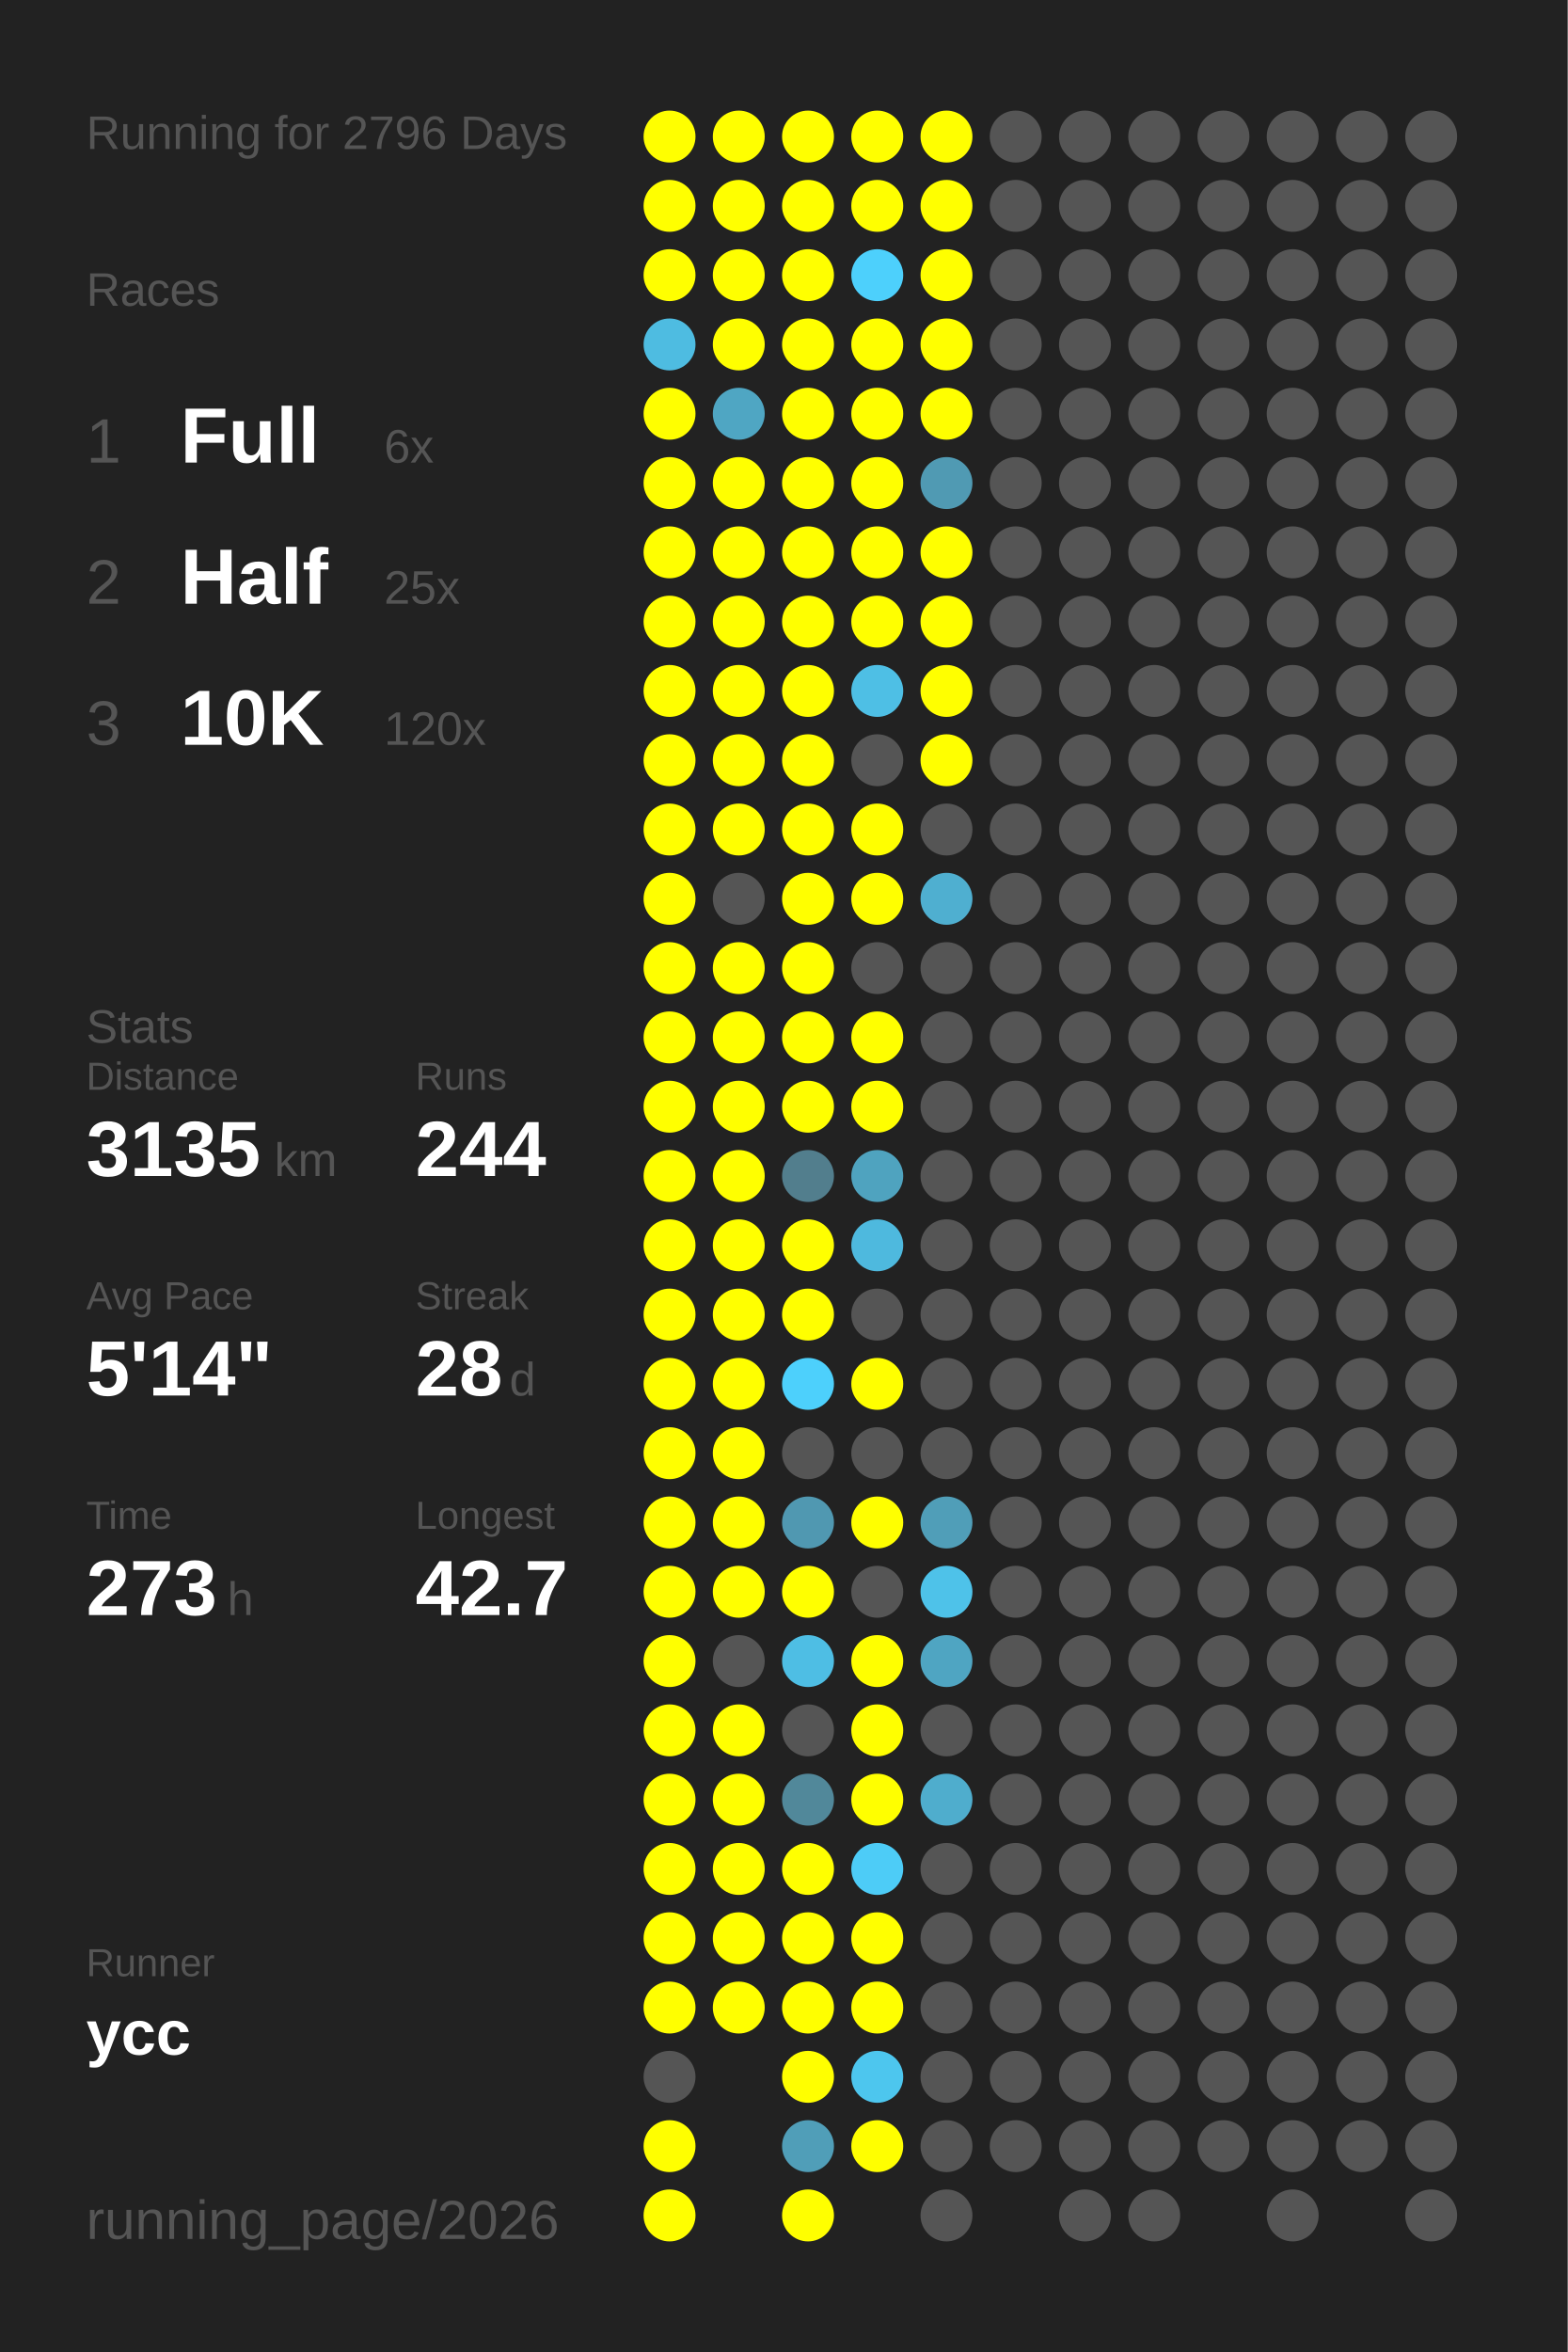
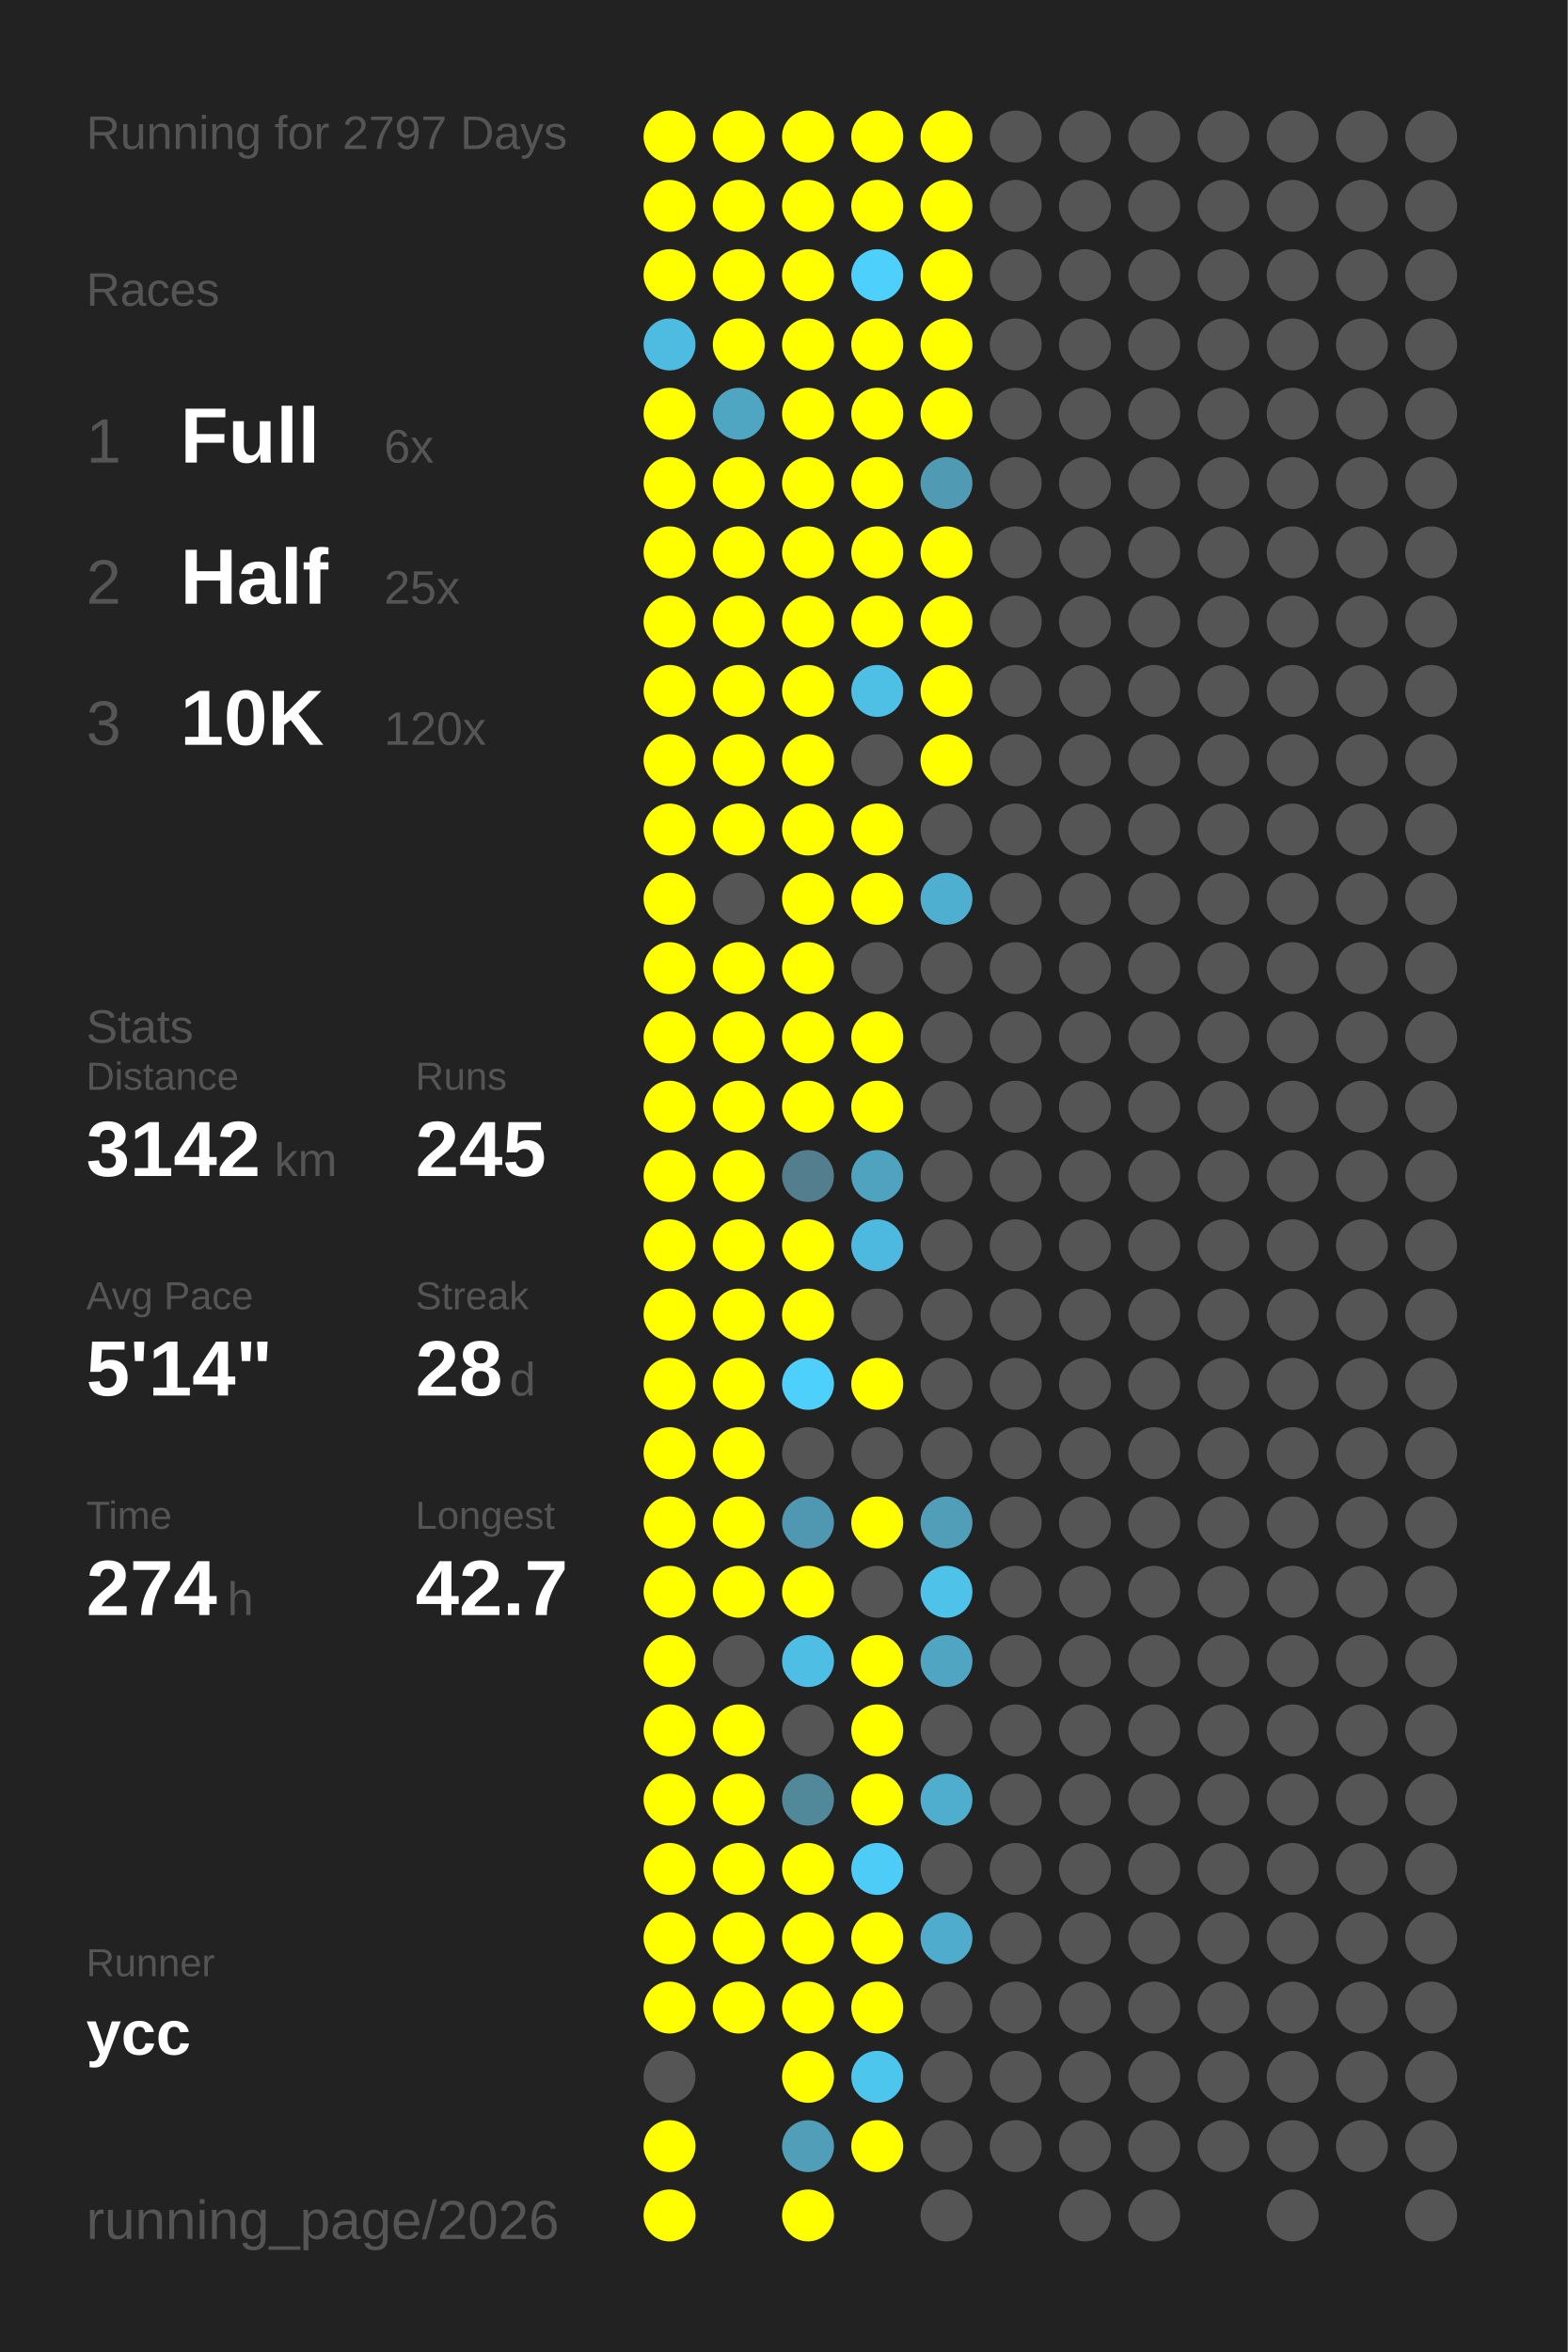
<svg xmlns="http://www.w3.org/2000/svg" baseProfile="full" height="300mm" version="1.1" viewBox="0,0,200,300" width="200mm">
  <defs />
  <rect fill="#222222" height="300" width="200" x="0" y="0" />
-   <text fill="#555555" style="font-size:6px; font-family:Arial;" x="11" y="19">Running for 2796 Days</text>
+   <text fill="#555555" style="font-size:6px; font-family:Arial;" x="11" y="19">Running for 2797 Days</text>
  <text fill="#555555" style="font-size:6px; font-family:Arial;" x="11" y="39">Races</text>
  <text fill="#555555" style="font-size:8px; font-family:Arial;" x="11" y="59">1</text>
  <text fill="#FFFFFF" style="font-size:10px; font-family:Arial; font-weight:bold;" x="23" y="59">Full</text>
  <text fill="#555555" style="font-size:6px; font-family:Arial;" x="49" y="59">6x</text>
  <text fill="#555555" style="font-size:8px; font-family:Arial;" x="11" y="77">2</text>
  <text fill="#FFFFFF" style="font-size:10px; font-family:Arial; font-weight:bold;" x="23" y="77">Half</text>
  <text fill="#555555" style="font-size:6px; font-family:Arial;" x="49" y="77">25x</text>
  <text fill="#555555" style="font-size:8px; font-family:Arial;" x="11" y="95">3</text>
  <text fill="#FFFFFF" style="font-size:10px; font-family:Arial; font-weight:bold;" x="23" y="95">10K</text>
  <text fill="#555555" style="font-size:6px; font-family:Arial;" x="49" y="95">120x</text>
  <text fill="#555555" style="font-size:6px; font-family:Arial;" x="11" y="133">Stats</text>
  <text fill="#555555" style="font-size:5px; font-family:Arial;" x="11" y="139">Distance</text>
-   <text fill="#FFFFFF" style="font-size:10px; font-family:Arial; font-weight:bold;" x="11" y="150">3135</text>
+   <text fill="#FFFFFF" style="font-size:10px; font-family:Arial; font-weight:bold;" x="11" y="150">3142</text>
  <text fill="#555555" style="font-size:6px; font-family:Arial;" x="35" y="150">km</text>
  <text fill="#555555" style="font-size:5px; font-family:Arial;" x="53" y="139">Runs</text>
-   <text fill="#FFFFFF" style="font-size:10px; font-family:Arial; font-weight:bold;" x="53" y="150">244</text>
+   <text fill="#FFFFFF" style="font-size:10px; font-family:Arial; font-weight:bold;" x="53" y="150">245</text>
  <text fill="#555555" style="font-size:5px; font-family:Arial;" x="11" y="167">Avg Pace</text>
  <text fill="#FFFFFF" style="font-size:10px; font-family:Arial; font-weight:bold;" x="11" y="178">5'14"</text>
  <text fill="#555555" style="font-size:5px; font-family:Arial;" x="53" y="167">Streak</text>
  <text fill="#FFFFFF" style="font-size:10px; font-family:Arial; font-weight:bold;" x="53" y="178">28</text>
  <text fill="#555555" style="font-size:6px; font-family:Arial;" x="65" y="178">d</text>
  <text fill="#555555" style="font-size:5px; font-family:Arial;" x="11" y="195">Time</text>
-   <text fill="#FFFFFF" style="font-size:10px; font-family:Arial; font-weight:bold;" x="11" y="206">273</text>
+   <text fill="#FFFFFF" style="font-size:10px; font-family:Arial; font-weight:bold;" x="11" y="206">274</text>
  <text fill="#555555" style="font-size:6px; font-family:Arial;" x="29" y="206">h</text>
  <text fill="#555555" style="font-size:5px; font-family:Arial;" x="53" y="195">Longest</text>
  <text fill="#FFFFFF" style="font-size:10px; font-family:Arial; font-weight:bold;" x="53" y="206">42.7</text>
  <text fill="#555555" style="font-size:5px; font-family:Arial;" x="11" y="252.065">Runner</text>
  <text fill="#FFFFFF" style="font-size:8px; font-family:Arial; font-weight:bold;" x="11" y="262.065">ycc</text>
  <text fill="#555555" style="font-size:7px; font-family:Arial;" x="11" y="285.581">running_page/2026</text>
  <circle cx="85.417" cy="17.419" fill="#FFFF00" r="3.312" />
  <circle cx="85.417" cy="26.258" fill="#FFFF00" r="3.312" />
  <circle cx="85.417" cy="35.097" fill="#FFFF00" r="3.312" />
  <circle cx="85.417" cy="43.935" fill="#4ebce1" r="3.312" />
  <circle cx="85.417" cy="52.774" fill="#FFFF00" r="3.312" />
  <circle cx="85.417" cy="61.613" fill="#FFFF00" r="3.312" />
  <circle cx="85.417" cy="70.452" fill="#FFFF00" r="3.312" />
  <circle cx="85.417" cy="79.29" fill="#FFFF00" r="3.312" />
  <circle cx="85.417" cy="88.129" fill="#FFFF00" r="3.312" />
  <circle cx="85.417" cy="96.968" fill="#FFFF00" r="3.312" />
  <circle cx="85.417" cy="105.806" fill="#FFFF00" r="3.312" />
  <circle cx="85.417" cy="114.645" fill="#FFFF00" r="3.312" />
  <circle cx="85.417" cy="123.484" fill="#FFFF00" r="3.312" />
  <circle cx="85.417" cy="132.323" fill="#FFFF00" r="3.312" />
  <circle cx="85.417" cy="141.161" fill="#FFFF00" r="3.312" />
  <circle cx="85.417" cy="150" fill="#FFFF00" r="3.312" />
  <circle cx="85.417" cy="158.839" fill="#FFFF00" r="3.312" />
  <circle cx="85.417" cy="167.677" fill="#FFFF00" r="3.312" />
  <circle cx="85.417" cy="176.516" fill="#FFFF00" r="3.312" />
  <circle cx="85.417" cy="185.355" fill="#FFFF00" r="3.312" />
  <circle cx="85.417" cy="194.194" fill="#FFFF00" r="3.312" />
  <circle cx="85.417" cy="203.032" fill="#FFFF00" r="3.312" />
  <circle cx="85.417" cy="211.871" fill="#FFFF00" r="3.312" />
  <circle cx="85.417" cy="220.71" fill="#FFFF00" r="3.312" />
  <circle cx="85.417" cy="229.548" fill="#FFFF00" r="3.312" />
  <circle cx="85.417" cy="238.387" fill="#FFFF00" r="3.312" />
  <circle cx="85.417" cy="247.226" fill="#FFFF00" r="3.312" />
  <circle cx="85.417" cy="256.065" fill="#FFFF00" r="3.312" />
  <circle cx="85.417" cy="264.903" fill="#555555" r="3.312" />
  <circle cx="85.417" cy="273.742" fill="#FFFF00" r="3.312" />
  <circle cx="85.417" cy="282.581" fill="#FFFF00" r="3.312" />
  <circle cx="94.25" cy="17.419" fill="#FFFF00" r="3.312" />
  <circle cx="94.25" cy="26.258" fill="#FFFF00" r="3.312" />
  <circle cx="94.25" cy="35.097" fill="#FFFF00" r="3.312" />
  <circle cx="94.25" cy="43.935" fill="#FFFF00" r="3.312" />
  <circle cx="94.25" cy="52.774" fill="#4fa6c3" r="3.312" />
  <circle cx="94.25" cy="61.613" fill="#FFFF00" r="3.312" />
  <circle cx="94.25" cy="70.452" fill="#FFFF00" r="3.312" />
  <circle cx="94.25" cy="79.29" fill="#FFFF00" r="3.312" />
  <circle cx="94.25" cy="88.129" fill="#FFFF00" r="3.312" />
  <circle cx="94.25" cy="96.968" fill="#FFFF00" r="3.312" />
  <circle cx="94.25" cy="105.806" fill="#FFFF00" r="3.312" />
  <circle cx="94.25" cy="114.645" fill="#555555" r="3.312" />
  <circle cx="94.25" cy="123.484" fill="#FFFF00" r="3.312" />
  <circle cx="94.25" cy="132.323" fill="#FFFF00" r="3.312" />
  <circle cx="94.25" cy="141.161" fill="#FFFF00" r="3.312" />
  <circle cx="94.25" cy="150" fill="#FFFF00" r="3.312" />
  <circle cx="94.25" cy="158.839" fill="#FFFF00" r="3.312" />
  <circle cx="94.25" cy="167.677" fill="#FFFF00" r="3.312" />
  <circle cx="94.25" cy="176.516" fill="#FFFF00" r="3.312" />
  <circle cx="94.25" cy="185.355" fill="#FFFF00" r="3.312" />
  <circle cx="94.25" cy="194.194" fill="#FFFF00" r="3.312" />
  <circle cx="94.25" cy="203.032" fill="#FFFF00" r="3.312" />
  <circle cx="94.25" cy="211.871" fill="#555555" r="3.312" />
  <circle cx="94.25" cy="220.71" fill="#FFFF00" r="3.312" />
  <circle cx="94.25" cy="229.548" fill="#FFFF00" r="3.312" />
  <circle cx="94.25" cy="238.387" fill="#FFFF00" r="3.312" />
  <circle cx="94.25" cy="247.226" fill="#FFFF00" r="3.312" />
  <circle cx="94.25" cy="256.065" fill="#FFFF00" r="3.312" />
  <circle cx="103.083" cy="17.419" fill="#FFFF00" r="3.312" />
  <circle cx="103.083" cy="26.258" fill="#FFFF00" r="3.312" />
  <circle cx="103.083" cy="35.097" fill="#FFFF00" r="3.312" />
  <circle cx="103.083" cy="43.935" fill="#FFFF00" r="3.312" />
  <circle cx="103.083" cy="52.774" fill="#FFFF00" r="3.312" />
  <circle cx="103.083" cy="61.613" fill="#FFFF00" r="3.312" />
  <circle cx="103.083" cy="70.452" fill="#FFFF00" r="3.312" />
  <circle cx="103.083" cy="79.29" fill="#FFFF00" r="3.312" />
  <circle cx="103.083" cy="88.129" fill="#FFFF00" r="3.312" />
  <circle cx="103.083" cy="96.968" fill="#FFFF00" r="3.312" />
  <circle cx="103.083" cy="105.806" fill="#FFFF00" r="3.312" />
  <circle cx="103.083" cy="114.645" fill="#FFFF00" r="3.312" />
  <circle cx="103.083" cy="123.484" fill="#FFFF00" r="3.312" />
  <circle cx="103.083" cy="132.323" fill="#FFFF00" r="3.312" />
  <circle cx="103.083" cy="141.161" fill="#FFFF00" r="3.312" />
  <circle cx="103.083" cy="150" fill="#527e8d" r="3.312" />
  <circle cx="103.083" cy="158.839" fill="#FFFF00" r="3.312" />
  <circle cx="103.083" cy="167.677" fill="#FFFF00" r="3.312" />
  <circle cx="103.083" cy="176.516" fill="#4dd0fc" r="3.312" />
  <circle cx="103.083" cy="185.355" fill="#555555" r="3.312" />
  <circle cx="103.083" cy="194.194" fill="#5098b1" r="3.312" />
  <circle cx="103.083" cy="203.032" fill="#FFFF00" r="3.312" />
  <circle cx="103.083" cy="211.871" fill="#4ebee4" r="3.312" />
  <circle cx="103.083" cy="220.71" fill="#555555" r="3.312" />
  <circle cx="103.083" cy="229.548" fill="#51889a" r="3.312" />
  <circle cx="103.083" cy="238.387" fill="#FFFF00" r="3.312" />
  <circle cx="103.083" cy="247.226" fill="#FFFF00" r="3.312" />
  <circle cx="103.083" cy="256.065" fill="#FFFF00" r="3.312" />
  <circle cx="103.083" cy="264.903" fill="#FFFF00" r="3.312" />
  <circle cx="103.083" cy="273.742" fill="#509eb8" r="3.312" />
  <circle cx="103.083" cy="282.581" fill="#FFFF00" r="3.312" />
  <circle cx="111.917" cy="17.419" fill="#FFFF00" r="3.312" />
  <circle cx="111.917" cy="26.258" fill="#FFFF00" r="3.312" />
  <circle cx="111.917" cy="35.097" fill="#4dd0fc" r="3.312" />
  <circle cx="111.917" cy="43.935" fill="#FFFF00" r="3.312" />
  <circle cx="111.917" cy="52.774" fill="#FFFF00" r="3.312" />
  <circle cx="111.917" cy="61.613" fill="#FFFF00" r="3.312" />
  <circle cx="111.917" cy="70.452" fill="#FFFF00" r="3.312" />
  <circle cx="111.917" cy="79.29" fill="#FFFF00" r="3.312" />
  <circle cx="111.917" cy="88.129" fill="#4ebfe5" r="3.312" />
  <circle cx="111.917" cy="96.968" fill="#555555" r="3.312" />
  <circle cx="111.917" cy="105.806" fill="#FFFF00" r="3.312" />
  <circle cx="111.917" cy="114.645" fill="#FFFF00" r="3.312" />
  <circle cx="111.917" cy="123.484" fill="#555555" r="3.312" />
  <circle cx="111.917" cy="132.323" fill="#FFFF00" r="3.312" />
  <circle cx="111.917" cy="141.161" fill="#FFFF00" r="3.312" />
  <circle cx="111.917" cy="150" fill="#4fa3bf" r="3.312" />
  <circle cx="111.917" cy="158.839" fill="#4eb9de" r="3.312" />
  <circle cx="111.917" cy="167.677" fill="#555555" r="3.312" />
  <circle cx="111.917" cy="176.516" fill="#FFFF00" r="3.312" />
  <circle cx="111.917" cy="185.355" fill="#555555" r="3.312" />
  <circle cx="111.917" cy="194.194" fill="#FFFF00" r="3.312" />
  <circle cx="111.917" cy="203.032" fill="#555555" r="3.312" />
  <circle cx="111.917" cy="211.871" fill="#FFFF00" r="3.312" />
  <circle cx="111.917" cy="220.71" fill="#FFFF00" r="3.312" />
  <circle cx="111.917" cy="229.548" fill="#FFFF00" r="3.312" />
  <circle cx="111.917" cy="238.387" fill="#4dccf7" r="3.312" />
  <circle cx="111.917" cy="247.226" fill="#FFFF00" r="3.312" />
  <circle cx="111.917" cy="256.065" fill="#FFFF00" r="3.312" />
  <circle cx="111.917" cy="264.903" fill="#4dc6ee" r="3.312" />
  <circle cx="111.917" cy="273.742" fill="#FFFF00" r="3.312" />
  <circle cx="120.75" cy="17.419" fill="#FFFF00" r="3.312" />
  <circle cx="120.75" cy="26.258" fill="#FFFF00" r="3.312" />
  <circle cx="120.75" cy="35.097" fill="#FFFF00" r="3.312" />
  <circle cx="120.75" cy="43.935" fill="#FFFF00" r="3.312" />
  <circle cx="120.75" cy="52.774" fill="#FFFF00" r="3.312" />
  <circle cx="120.75" cy="61.613" fill="#509ab3" r="3.312" />
  <circle cx="120.75" cy="70.452" fill="#FFFF00" r="3.312" />
  <circle cx="120.75" cy="79.29" fill="#FFFF00" r="3.312" />
  <circle cx="120.75" cy="88.129" fill="#FFFF00" r="3.312" />
  <circle cx="120.75" cy="96.968" fill="#FFFF00" r="3.312" />
  <circle cx="120.75" cy="105.806" fill="#555555" r="3.312" />
  <circle cx="120.75" cy="114.645" fill="#4fafd0" r="3.312" />
  <circle cx="120.75" cy="123.484" fill="#555555" r="3.312" />
  <circle cx="120.75" cy="132.323" fill="#555555" r="3.312" />
  <circle cx="120.75" cy="141.161" fill="#555555" r="3.312" />
  <circle cx="120.75" cy="150" fill="#555555" r="3.312" />
  <circle cx="120.75" cy="158.839" fill="#555555" r="3.312" />
  <circle cx="120.75" cy="167.677" fill="#555555" r="3.312" />
  <circle cx="120.75" cy="176.516" fill="#555555" r="3.312" />
  <circle cx="120.75" cy="185.355" fill="#555555" r="3.312" />
  <circle cx="120.75" cy="194.194" fill="#509eb8" r="3.312" />
  <circle cx="120.75" cy="203.032" fill="#4ec2e9" r="3.312" />
  <circle cx="120.75" cy="211.871" fill="#4fa5c2" r="3.312" />
  <circle cx="120.75" cy="220.71" fill="#555555" r="3.312" />
  <circle cx="120.75" cy="229.548" fill="#4fadcd" r="3.312" />
  <circle cx="120.75" cy="238.387" fill="#555555" r="3.312" />
-   <circle cx="120.75" cy="247.226" fill="#555555" r="3.312" />
+   <circle cx="120.75" cy="247.226" fill="#4faccc" r="3.312" />
  <circle cx="120.75" cy="256.065" fill="#555555" r="3.312" />
  <circle cx="120.75" cy="264.903" fill="#555555" r="3.312" />
  <circle cx="120.75" cy="273.742" fill="#555555" r="3.312" />
  <circle cx="120.75" cy="282.581" fill="#555555" r="3.312" />
  <circle cx="129.583" cy="17.419" fill="#555555" r="3.312" />
  <circle cx="129.583" cy="26.258" fill="#555555" r="3.312" />
  <circle cx="129.583" cy="35.097" fill="#555555" r="3.312" />
  <circle cx="129.583" cy="43.935" fill="#555555" r="3.312" />
  <circle cx="129.583" cy="52.774" fill="#555555" r="3.312" />
  <circle cx="129.583" cy="61.613" fill="#555555" r="3.312" />
  <circle cx="129.583" cy="70.452" fill="#555555" r="3.312" />
  <circle cx="129.583" cy="79.29" fill="#555555" r="3.312" />
  <circle cx="129.583" cy="88.129" fill="#555555" r="3.312" />
  <circle cx="129.583" cy="96.968" fill="#555555" r="3.312" />
  <circle cx="129.583" cy="105.806" fill="#555555" r="3.312" />
  <circle cx="129.583" cy="114.645" fill="#555555" r="3.312" />
  <circle cx="129.583" cy="123.484" fill="#555555" r="3.312" />
  <circle cx="129.583" cy="132.323" fill="#555555" r="3.312" />
  <circle cx="129.583" cy="141.161" fill="#555555" r="3.312" />
  <circle cx="129.583" cy="150" fill="#555555" r="3.312" />
  <circle cx="129.583" cy="158.839" fill="#555555" r="3.312" />
  <circle cx="129.583" cy="167.677" fill="#555555" r="3.312" />
  <circle cx="129.583" cy="176.516" fill="#555555" r="3.312" />
  <circle cx="129.583" cy="185.355" fill="#555555" r="3.312" />
  <circle cx="129.583" cy="194.194" fill="#555555" r="3.312" />
  <circle cx="129.583" cy="203.032" fill="#555555" r="3.312" />
  <circle cx="129.583" cy="211.871" fill="#555555" r="3.312" />
  <circle cx="129.583" cy="220.71" fill="#555555" r="3.312" />
  <circle cx="129.583" cy="229.548" fill="#555555" r="3.312" />
  <circle cx="129.583" cy="238.387" fill="#555555" r="3.312" />
  <circle cx="129.583" cy="247.226" fill="#555555" r="3.312" />
  <circle cx="129.583" cy="256.065" fill="#555555" r="3.312" />
  <circle cx="129.583" cy="264.903" fill="#555555" r="3.312" />
  <circle cx="129.583" cy="273.742" fill="#555555" r="3.312" />
  <circle cx="138.417" cy="17.419" fill="#555555" r="3.312" />
  <circle cx="138.417" cy="26.258" fill="#555555" r="3.312" />
  <circle cx="138.417" cy="35.097" fill="#555555" r="3.312" />
  <circle cx="138.417" cy="43.935" fill="#555555" r="3.312" />
  <circle cx="138.417" cy="52.774" fill="#555555" r="3.312" />
  <circle cx="138.417" cy="61.613" fill="#555555" r="3.312" />
  <circle cx="138.417" cy="70.452" fill="#555555" r="3.312" />
  <circle cx="138.417" cy="79.29" fill="#555555" r="3.312" />
  <circle cx="138.417" cy="88.129" fill="#555555" r="3.312" />
  <circle cx="138.417" cy="96.968" fill="#555555" r="3.312" />
  <circle cx="138.417" cy="105.806" fill="#555555" r="3.312" />
  <circle cx="138.417" cy="114.645" fill="#555555" r="3.312" />
  <circle cx="138.417" cy="123.484" fill="#555555" r="3.312" />
  <circle cx="138.417" cy="132.323" fill="#555555" r="3.312" />
  <circle cx="138.417" cy="141.161" fill="#555555" r="3.312" />
  <circle cx="138.417" cy="150" fill="#555555" r="3.312" />
  <circle cx="138.417" cy="158.839" fill="#555555" r="3.312" />
  <circle cx="138.417" cy="167.677" fill="#555555" r="3.312" />
  <circle cx="138.417" cy="176.516" fill="#555555" r="3.312" />
  <circle cx="138.417" cy="185.355" fill="#555555" r="3.312" />
  <circle cx="138.417" cy="194.194" fill="#555555" r="3.312" />
  <circle cx="138.417" cy="203.032" fill="#555555" r="3.312" />
  <circle cx="138.417" cy="211.871" fill="#555555" r="3.312" />
  <circle cx="138.417" cy="220.71" fill="#555555" r="3.312" />
  <circle cx="138.417" cy="229.548" fill="#555555" r="3.312" />
  <circle cx="138.417" cy="238.387" fill="#555555" r="3.312" />
  <circle cx="138.417" cy="247.226" fill="#555555" r="3.312" />
  <circle cx="138.417" cy="256.065" fill="#555555" r="3.312" />
  <circle cx="138.417" cy="264.903" fill="#555555" r="3.312" />
  <circle cx="138.417" cy="273.742" fill="#555555" r="3.312" />
  <circle cx="138.417" cy="282.581" fill="#555555" r="3.312" />
  <circle cx="147.25" cy="17.419" fill="#555555" r="3.312" />
  <circle cx="147.25" cy="26.258" fill="#555555" r="3.312" />
  <circle cx="147.25" cy="35.097" fill="#555555" r="3.312" />
  <circle cx="147.25" cy="43.935" fill="#555555" r="3.312" />
  <circle cx="147.25" cy="52.774" fill="#555555" r="3.312" />
  <circle cx="147.25" cy="61.613" fill="#555555" r="3.312" />
  <circle cx="147.25" cy="70.452" fill="#555555" r="3.312" />
  <circle cx="147.25" cy="79.29" fill="#555555" r="3.312" />
  <circle cx="147.25" cy="88.129" fill="#555555" r="3.312" />
  <circle cx="147.25" cy="96.968" fill="#555555" r="3.312" />
  <circle cx="147.25" cy="105.806" fill="#555555" r="3.312" />
  <circle cx="147.25" cy="114.645" fill="#555555" r="3.312" />
  <circle cx="147.25" cy="123.484" fill="#555555" r="3.312" />
  <circle cx="147.25" cy="132.323" fill="#555555" r="3.312" />
  <circle cx="147.25" cy="141.161" fill="#555555" r="3.312" />
  <circle cx="147.25" cy="150" fill="#555555" r="3.312" />
  <circle cx="147.25" cy="158.839" fill="#555555" r="3.312" />
  <circle cx="147.25" cy="167.677" fill="#555555" r="3.312" />
  <circle cx="147.25" cy="176.516" fill="#555555" r="3.312" />
  <circle cx="147.25" cy="185.355" fill="#555555" r="3.312" />
  <circle cx="147.25" cy="194.194" fill="#555555" r="3.312" />
  <circle cx="147.25" cy="203.032" fill="#555555" r="3.312" />
  <circle cx="147.25" cy="211.871" fill="#555555" r="3.312" />
  <circle cx="147.25" cy="220.71" fill="#555555" r="3.312" />
  <circle cx="147.25" cy="229.548" fill="#555555" r="3.312" />
  <circle cx="147.25" cy="238.387" fill="#555555" r="3.312" />
  <circle cx="147.25" cy="247.226" fill="#555555" r="3.312" />
  <circle cx="147.25" cy="256.065" fill="#555555" r="3.312" />
  <circle cx="147.25" cy="264.903" fill="#555555" r="3.312" />
  <circle cx="147.25" cy="273.742" fill="#555555" r="3.312" />
  <circle cx="147.25" cy="282.581" fill="#555555" r="3.312" />
  <circle cx="156.083" cy="17.419" fill="#555555" r="3.312" />
  <circle cx="156.083" cy="26.258" fill="#555555" r="3.312" />
  <circle cx="156.083" cy="35.097" fill="#555555" r="3.312" />
  <circle cx="156.083" cy="43.935" fill="#555555" r="3.312" />
  <circle cx="156.083" cy="52.774" fill="#555555" r="3.312" />
  <circle cx="156.083" cy="61.613" fill="#555555" r="3.312" />
  <circle cx="156.083" cy="70.452" fill="#555555" r="3.312" />
  <circle cx="156.083" cy="79.29" fill="#555555" r="3.312" />
  <circle cx="156.083" cy="88.129" fill="#555555" r="3.312" />
  <circle cx="156.083" cy="96.968" fill="#555555" r="3.312" />
  <circle cx="156.083" cy="105.806" fill="#555555" r="3.312" />
  <circle cx="156.083" cy="114.645" fill="#555555" r="3.312" />
  <circle cx="156.083" cy="123.484" fill="#555555" r="3.312" />
  <circle cx="156.083" cy="132.323" fill="#555555" r="3.312" />
  <circle cx="156.083" cy="141.161" fill="#555555" r="3.312" />
  <circle cx="156.083" cy="150" fill="#555555" r="3.312" />
  <circle cx="156.083" cy="158.839" fill="#555555" r="3.312" />
  <circle cx="156.083" cy="167.677" fill="#555555" r="3.312" />
  <circle cx="156.083" cy="176.516" fill="#555555" r="3.312" />
  <circle cx="156.083" cy="185.355" fill="#555555" r="3.312" />
  <circle cx="156.083" cy="194.194" fill="#555555" r="3.312" />
  <circle cx="156.083" cy="203.032" fill="#555555" r="3.312" />
  <circle cx="156.083" cy="211.871" fill="#555555" r="3.312" />
  <circle cx="156.083" cy="220.71" fill="#555555" r="3.312" />
  <circle cx="156.083" cy="229.548" fill="#555555" r="3.312" />
  <circle cx="156.083" cy="238.387" fill="#555555" r="3.312" />
  <circle cx="156.083" cy="247.226" fill="#555555" r="3.312" />
  <circle cx="156.083" cy="256.065" fill="#555555" r="3.312" />
  <circle cx="156.083" cy="264.903" fill="#555555" r="3.312" />
  <circle cx="156.083" cy="273.742" fill="#555555" r="3.312" />
  <circle cx="164.917" cy="17.419" fill="#555555" r="3.312" />
  <circle cx="164.917" cy="26.258" fill="#555555" r="3.312" />
  <circle cx="164.917" cy="35.097" fill="#555555" r="3.312" />
  <circle cx="164.917" cy="43.935" fill="#555555" r="3.312" />
  <circle cx="164.917" cy="52.774" fill="#555555" r="3.312" />
  <circle cx="164.917" cy="61.613" fill="#555555" r="3.312" />
  <circle cx="164.917" cy="70.452" fill="#555555" r="3.312" />
  <circle cx="164.917" cy="79.29" fill="#555555" r="3.312" />
  <circle cx="164.917" cy="88.129" fill="#555555" r="3.312" />
  <circle cx="164.917" cy="96.968" fill="#555555" r="3.312" />
  <circle cx="164.917" cy="105.806" fill="#555555" r="3.312" />
  <circle cx="164.917" cy="114.645" fill="#555555" r="3.312" />
  <circle cx="164.917" cy="123.484" fill="#555555" r="3.312" />
  <circle cx="164.917" cy="132.323" fill="#555555" r="3.312" />
  <circle cx="164.917" cy="141.161" fill="#555555" r="3.312" />
  <circle cx="164.917" cy="150" fill="#555555" r="3.312" />
  <circle cx="164.917" cy="158.839" fill="#555555" r="3.312" />
  <circle cx="164.917" cy="167.677" fill="#555555" r="3.312" />
  <circle cx="164.917" cy="176.516" fill="#555555" r="3.312" />
  <circle cx="164.917" cy="185.355" fill="#555555" r="3.312" />
  <circle cx="164.917" cy="194.194" fill="#555555" r="3.312" />
  <circle cx="164.917" cy="203.032" fill="#555555" r="3.312" />
  <circle cx="164.917" cy="211.871" fill="#555555" r="3.312" />
  <circle cx="164.917" cy="220.71" fill="#555555" r="3.312" />
  <circle cx="164.917" cy="229.548" fill="#555555" r="3.312" />
  <circle cx="164.917" cy="238.387" fill="#555555" r="3.312" />
  <circle cx="164.917" cy="247.226" fill="#555555" r="3.312" />
  <circle cx="164.917" cy="256.065" fill="#555555" r="3.312" />
  <circle cx="164.917" cy="264.903" fill="#555555" r="3.312" />
  <circle cx="164.917" cy="273.742" fill="#555555" r="3.312" />
  <circle cx="164.917" cy="282.581" fill="#555555" r="3.312" />
  <circle cx="173.75" cy="17.419" fill="#555555" r="3.312" />
  <circle cx="173.75" cy="26.258" fill="#555555" r="3.312" />
  <circle cx="173.75" cy="35.097" fill="#555555" r="3.312" />
  <circle cx="173.75" cy="43.935" fill="#555555" r="3.312" />
  <circle cx="173.75" cy="52.774" fill="#555555" r="3.312" />
  <circle cx="173.75" cy="61.613" fill="#555555" r="3.312" />
  <circle cx="173.75" cy="70.452" fill="#555555" r="3.312" />
  <circle cx="173.75" cy="79.29" fill="#555555" r="3.312" />
  <circle cx="173.75" cy="88.129" fill="#555555" r="3.312" />
  <circle cx="173.75" cy="96.968" fill="#555555" r="3.312" />
  <circle cx="173.75" cy="105.806" fill="#555555" r="3.312" />
  <circle cx="173.75" cy="114.645" fill="#555555" r="3.312" />
  <circle cx="173.75" cy="123.484" fill="#555555" r="3.312" />
  <circle cx="173.75" cy="132.323" fill="#555555" r="3.312" />
  <circle cx="173.75" cy="141.161" fill="#555555" r="3.312" />
  <circle cx="173.75" cy="150" fill="#555555" r="3.312" />
  <circle cx="173.75" cy="158.839" fill="#555555" r="3.312" />
  <circle cx="173.75" cy="167.677" fill="#555555" r="3.312" />
  <circle cx="173.75" cy="176.516" fill="#555555" r="3.312" />
  <circle cx="173.75" cy="185.355" fill="#555555" r="3.312" />
  <circle cx="173.75" cy="194.194" fill="#555555" r="3.312" />
  <circle cx="173.75" cy="203.032" fill="#555555" r="3.312" />
  <circle cx="173.75" cy="211.871" fill="#555555" r="3.312" />
  <circle cx="173.75" cy="220.71" fill="#555555" r="3.312" />
  <circle cx="173.75" cy="229.548" fill="#555555" r="3.312" />
  <circle cx="173.75" cy="238.387" fill="#555555" r="3.312" />
  <circle cx="173.75" cy="247.226" fill="#555555" r="3.312" />
  <circle cx="173.75" cy="256.065" fill="#555555" r="3.312" />
  <circle cx="173.75" cy="264.903" fill="#555555" r="3.312" />
  <circle cx="173.75" cy="273.742" fill="#555555" r="3.312" />
  <circle cx="182.583" cy="17.419" fill="#555555" r="3.312" />
  <circle cx="182.583" cy="26.258" fill="#555555" r="3.312" />
  <circle cx="182.583" cy="35.097" fill="#555555" r="3.312" />
  <circle cx="182.583" cy="43.935" fill="#555555" r="3.312" />
  <circle cx="182.583" cy="52.774" fill="#555555" r="3.312" />
  <circle cx="182.583" cy="61.613" fill="#555555" r="3.312" />
  <circle cx="182.583" cy="70.452" fill="#555555" r="3.312" />
  <circle cx="182.583" cy="79.29" fill="#555555" r="3.312" />
  <circle cx="182.583" cy="88.129" fill="#555555" r="3.312" />
  <circle cx="182.583" cy="96.968" fill="#555555" r="3.312" />
  <circle cx="182.583" cy="105.806" fill="#555555" r="3.312" />
  <circle cx="182.583" cy="114.645" fill="#555555" r="3.312" />
  <circle cx="182.583" cy="123.484" fill="#555555" r="3.312" />
  <circle cx="182.583" cy="132.323" fill="#555555" r="3.312" />
  <circle cx="182.583" cy="141.161" fill="#555555" r="3.312" />
  <circle cx="182.583" cy="150" fill="#555555" r="3.312" />
  <circle cx="182.583" cy="158.839" fill="#555555" r="3.312" />
  <circle cx="182.583" cy="167.677" fill="#555555" r="3.312" />
  <circle cx="182.583" cy="176.516" fill="#555555" r="3.312" />
  <circle cx="182.583" cy="185.355" fill="#555555" r="3.312" />
  <circle cx="182.583" cy="194.194" fill="#555555" r="3.312" />
  <circle cx="182.583" cy="203.032" fill="#555555" r="3.312" />
  <circle cx="182.583" cy="211.871" fill="#555555" r="3.312" />
  <circle cx="182.583" cy="220.71" fill="#555555" r="3.312" />
  <circle cx="182.583" cy="229.548" fill="#555555" r="3.312" />
  <circle cx="182.583" cy="238.387" fill="#555555" r="3.312" />
  <circle cx="182.583" cy="247.226" fill="#555555" r="3.312" />
  <circle cx="182.583" cy="256.065" fill="#555555" r="3.312" />
  <circle cx="182.583" cy="264.903" fill="#555555" r="3.312" />
  <circle cx="182.583" cy="273.742" fill="#555555" r="3.312" />
  <circle cx="182.583" cy="282.581" fill="#555555" r="3.312" />
</svg>
